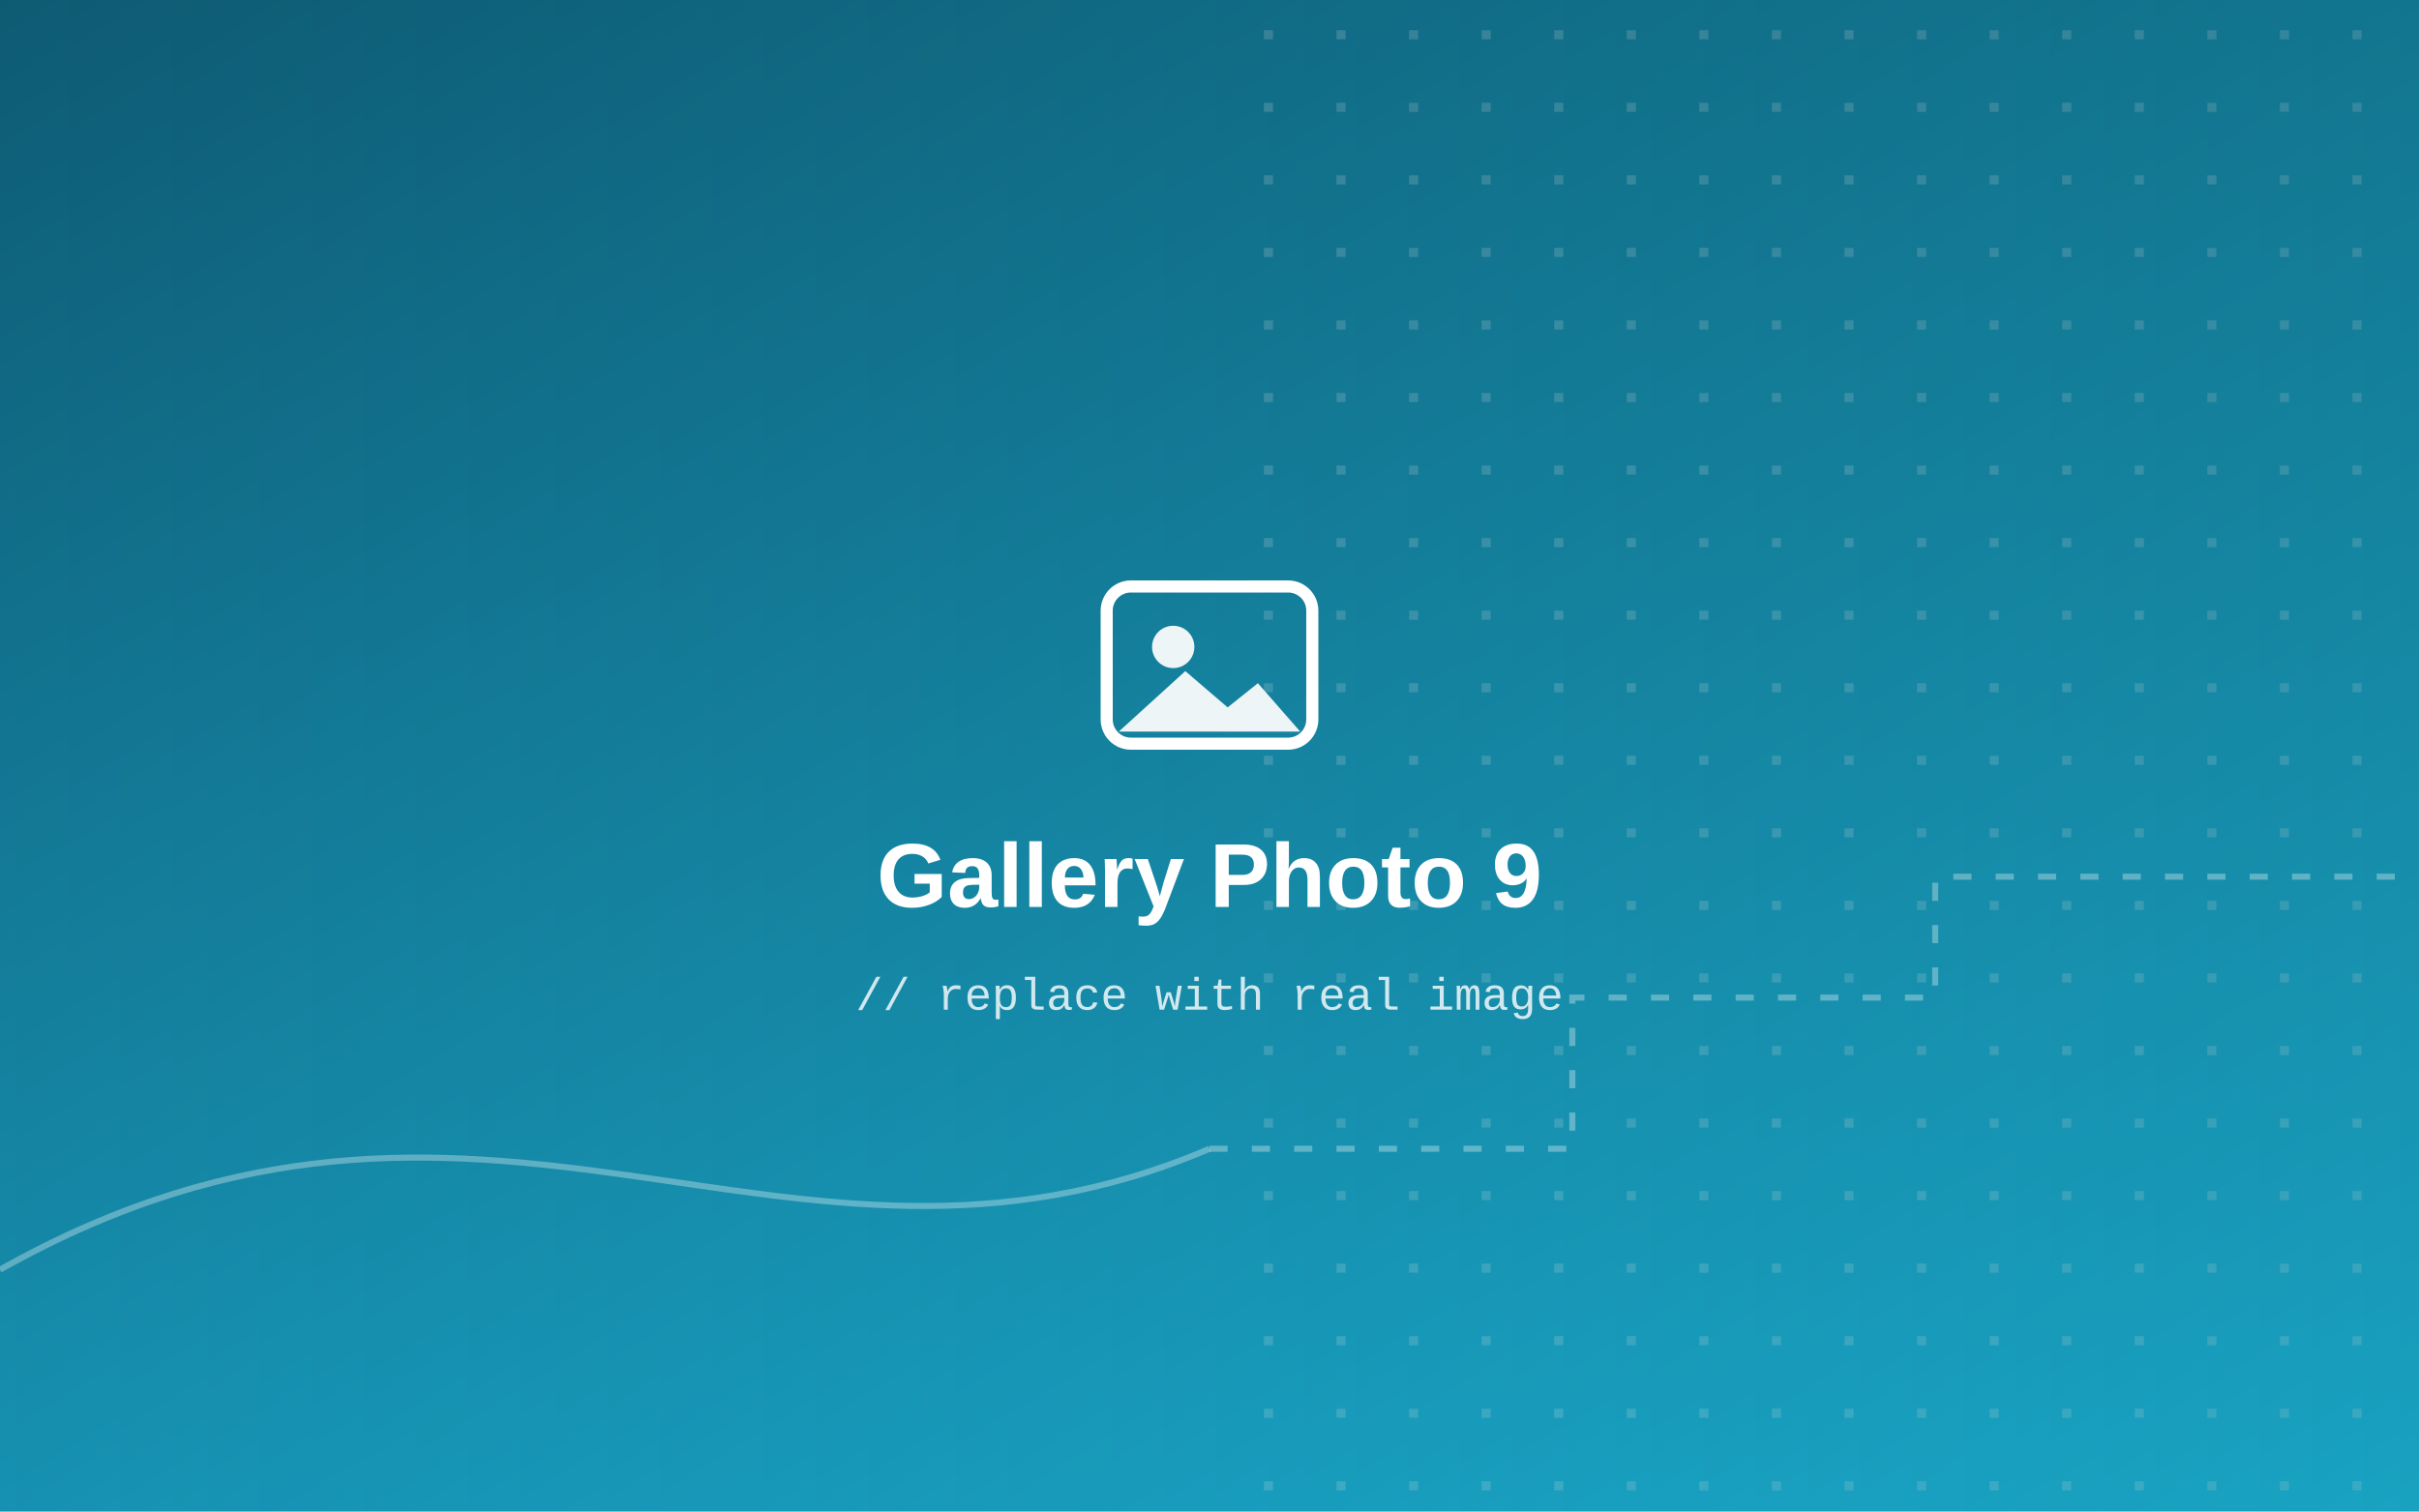
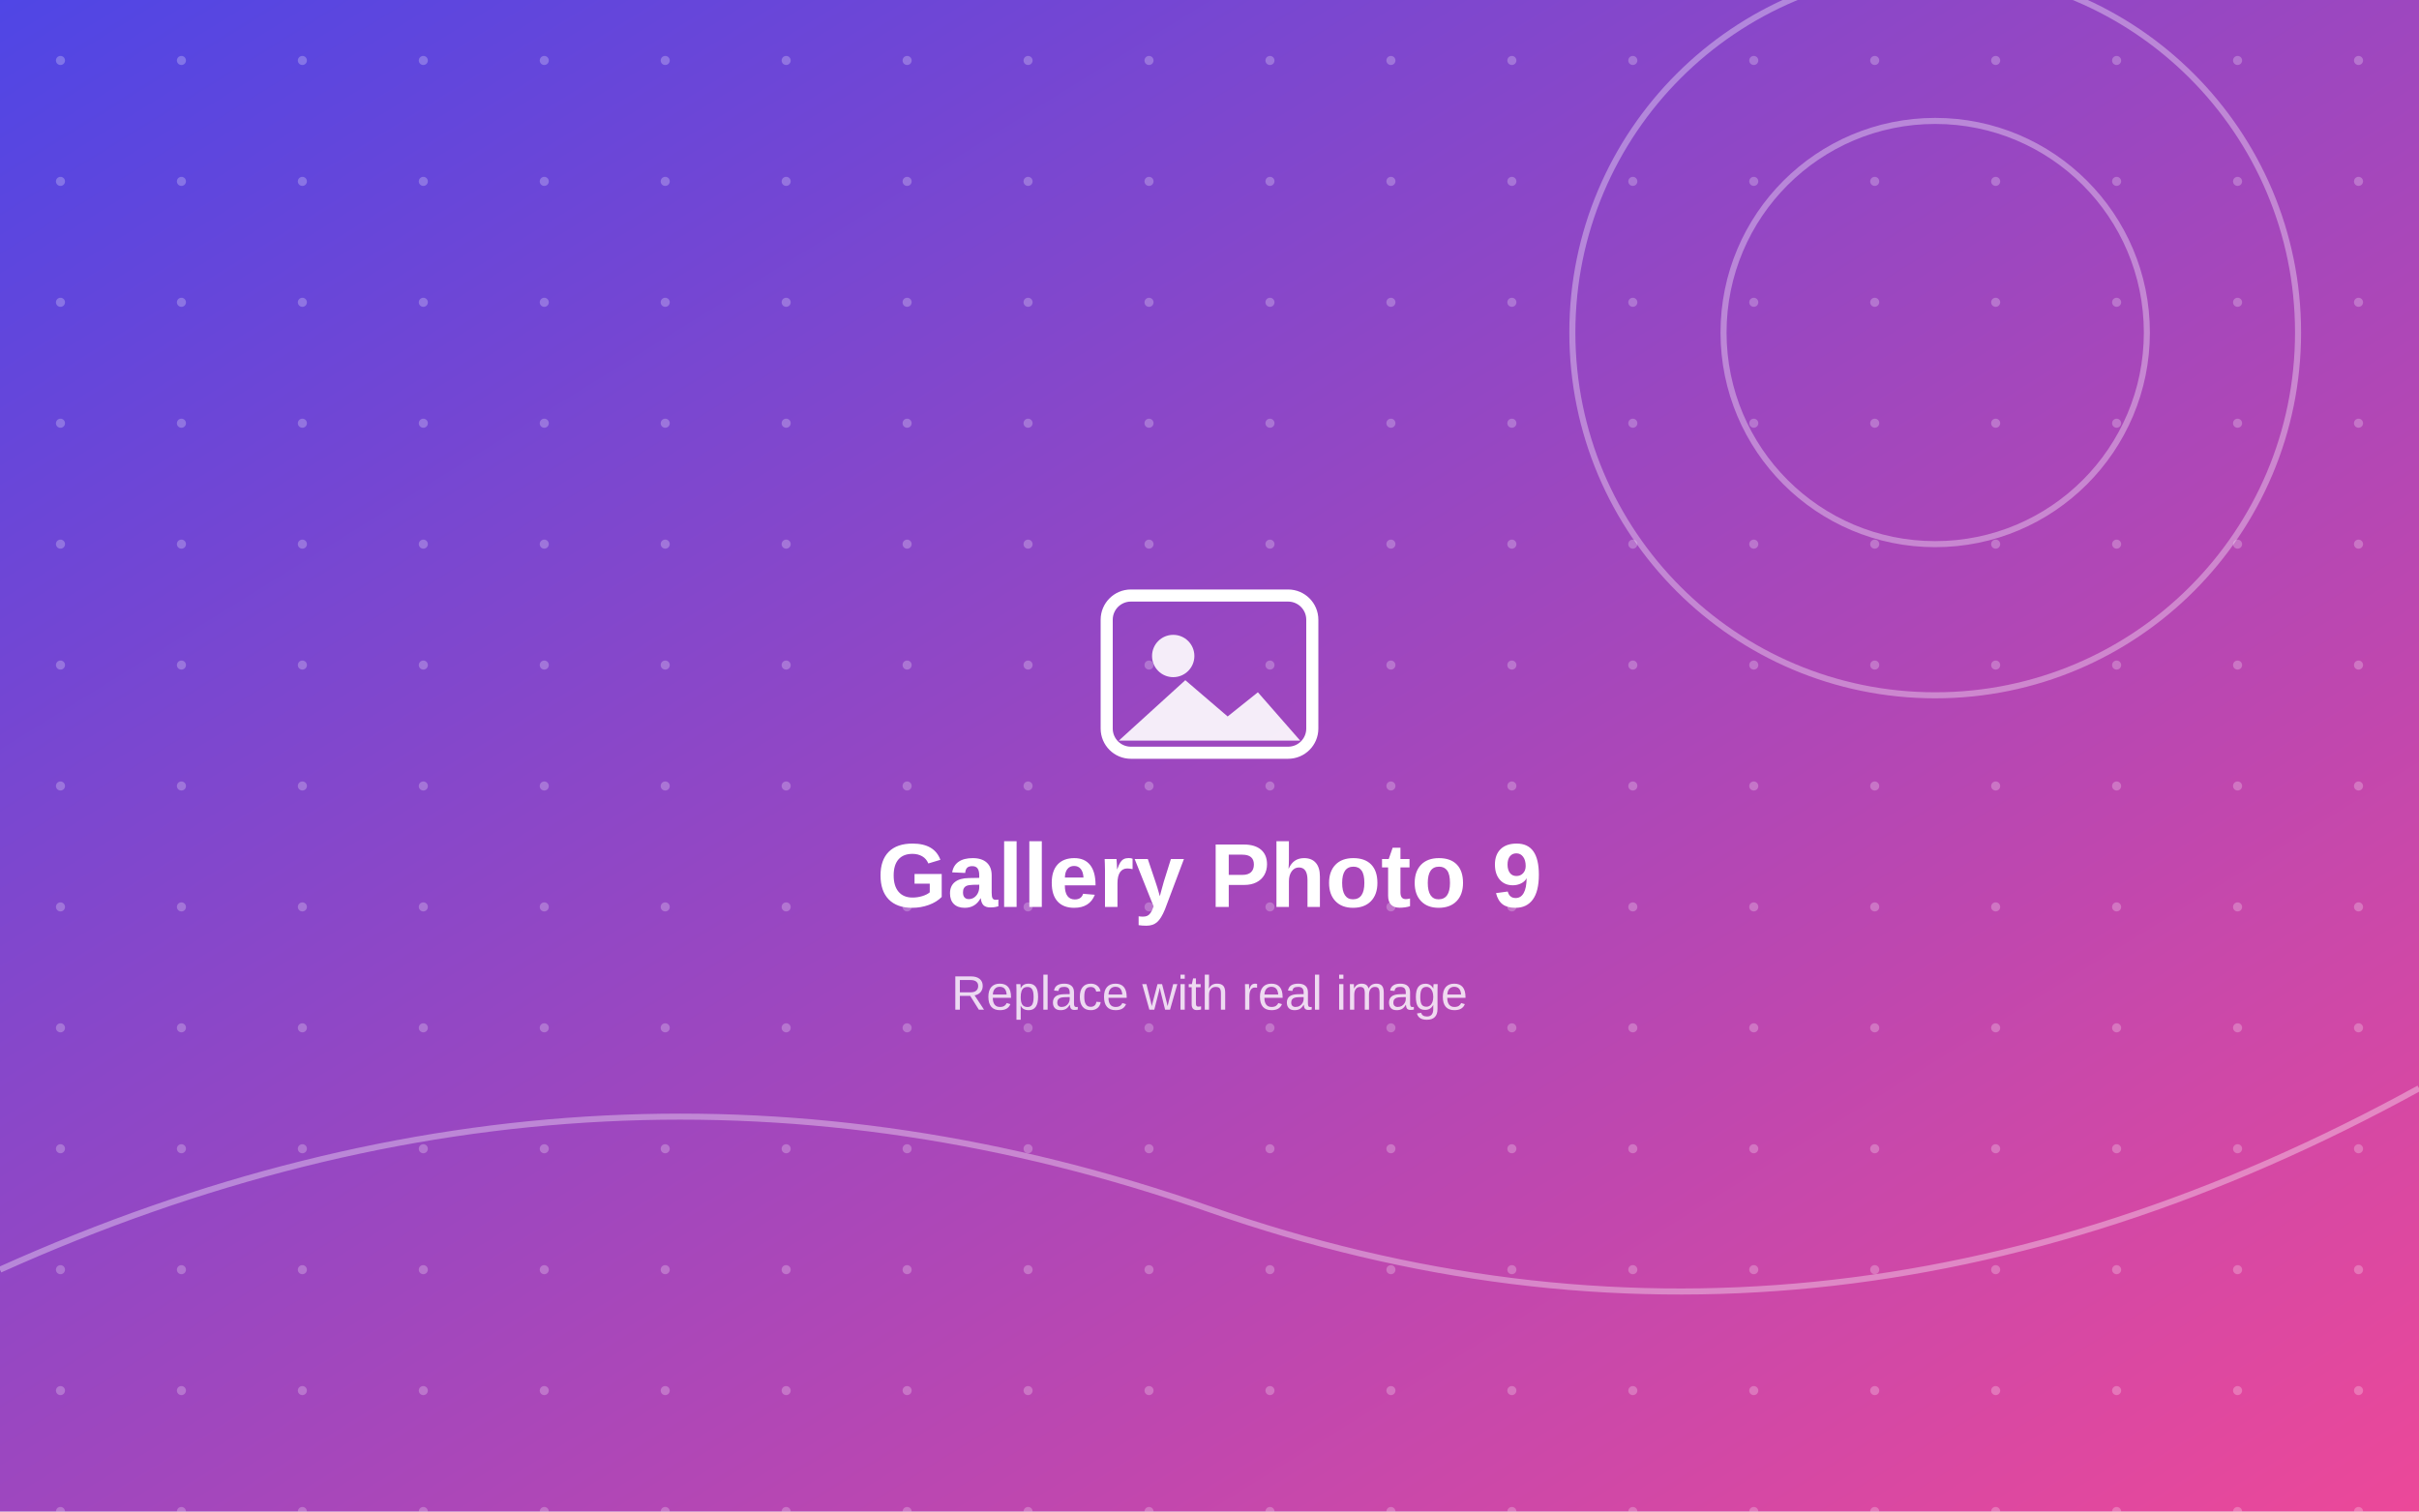
<svg xmlns="http://www.w3.org/2000/svg" viewBox="0 0 800 500" preserveAspectRatio="xMidYMid slice">
  <defs>
    <linearGradient id="g" x1="0" y1="0" x2="1" y2="1">
-       <stop offset="0" stop-color="#0e5a73" />
-       <stop offset="1" stop-color="#1fc8ef" />
+       <stop offset="0" stop-color="#4f46e5" />
+       <stop offset="1" stop-color="#ec4899" />
    </linearGradient>
-     <pattern id="p" width="24" height="24" patternUnits="userSpaceOnUse">
-       <rect x="10" y="10" width="3" height="3" fill="#fff" opacity=".18" />
+     <pattern id="p" width="40" height="40" patternUnits="userSpaceOnUse">
+       <circle cx="20" cy="20" r="1.5" fill="#fff" opacity=".25" />
    </pattern>
-     <linearGradient id="f" x1="0" y1="0" x2="1" y2="0">
-       <stop offset="0" stop-color="#000" stop-opacity="0" />
-       <stop offset="1" stop-color="#000" stop-opacity=".55" />
-     </linearGradient>
  </defs>
  <rect width="800" height="500" fill="url(#g)" />
-   <rect x="400" width="400" height="500" fill="url(#p)" />
-   <rect width="800" height="500" fill="url(#f)" opacity=".35" />
-   <g fill="none" stroke="#fff" stroke-opacity=".32" stroke-width="2">
-     <path d="M0 420 C 160 330, 260 440, 400 380" />
-     <path d="M400 380 H 520 V 330 H 640 V 290 H 800" stroke-dasharray="6 8" />
+   <rect width="800" height="500" fill="url(#p)" />
+   <g fill="none" stroke="#fff" stroke-opacity=".35" stroke-width="2">
+     <circle cx="640" cy="110" r="70" />
+     <circle cx="640" cy="110" r="120" />
+     <path d="M0 420 Q200 330 400 400 T800 360" />
  </g>
-   <g transform="translate(400 222)" fill="#fff" fill-opacity=".92">
+   <g transform="translate(400 225)" fill="#fff" fill-opacity=".9">
    <rect x="-34" y="-28" width="68" height="52" rx="8" fill="none" stroke="#fff" stroke-width="4" />
    <circle cx="-12" cy="-8" r="7" />
    <path d="M-30 20 L-8 0 L6 12 L16 4 L30 20 Z" />
  </g>
  <text x="400" y="300" text-anchor="middle" font-family="Arial, sans-serif" font-size="30" font-weight="700" fill="#fff">Gallery Photo 9</text>
-   <text x="400" y="334" text-anchor="middle" font-family="Courier New, monospace" font-size="15" fill="#fff" fill-opacity=".8">// replace with real image</text>
+   <text x="400" y="334" text-anchor="middle" font-family="Arial, sans-serif" font-size="16" fill="#fff" fill-opacity=".8">Replace with real image</text>
</svg>
